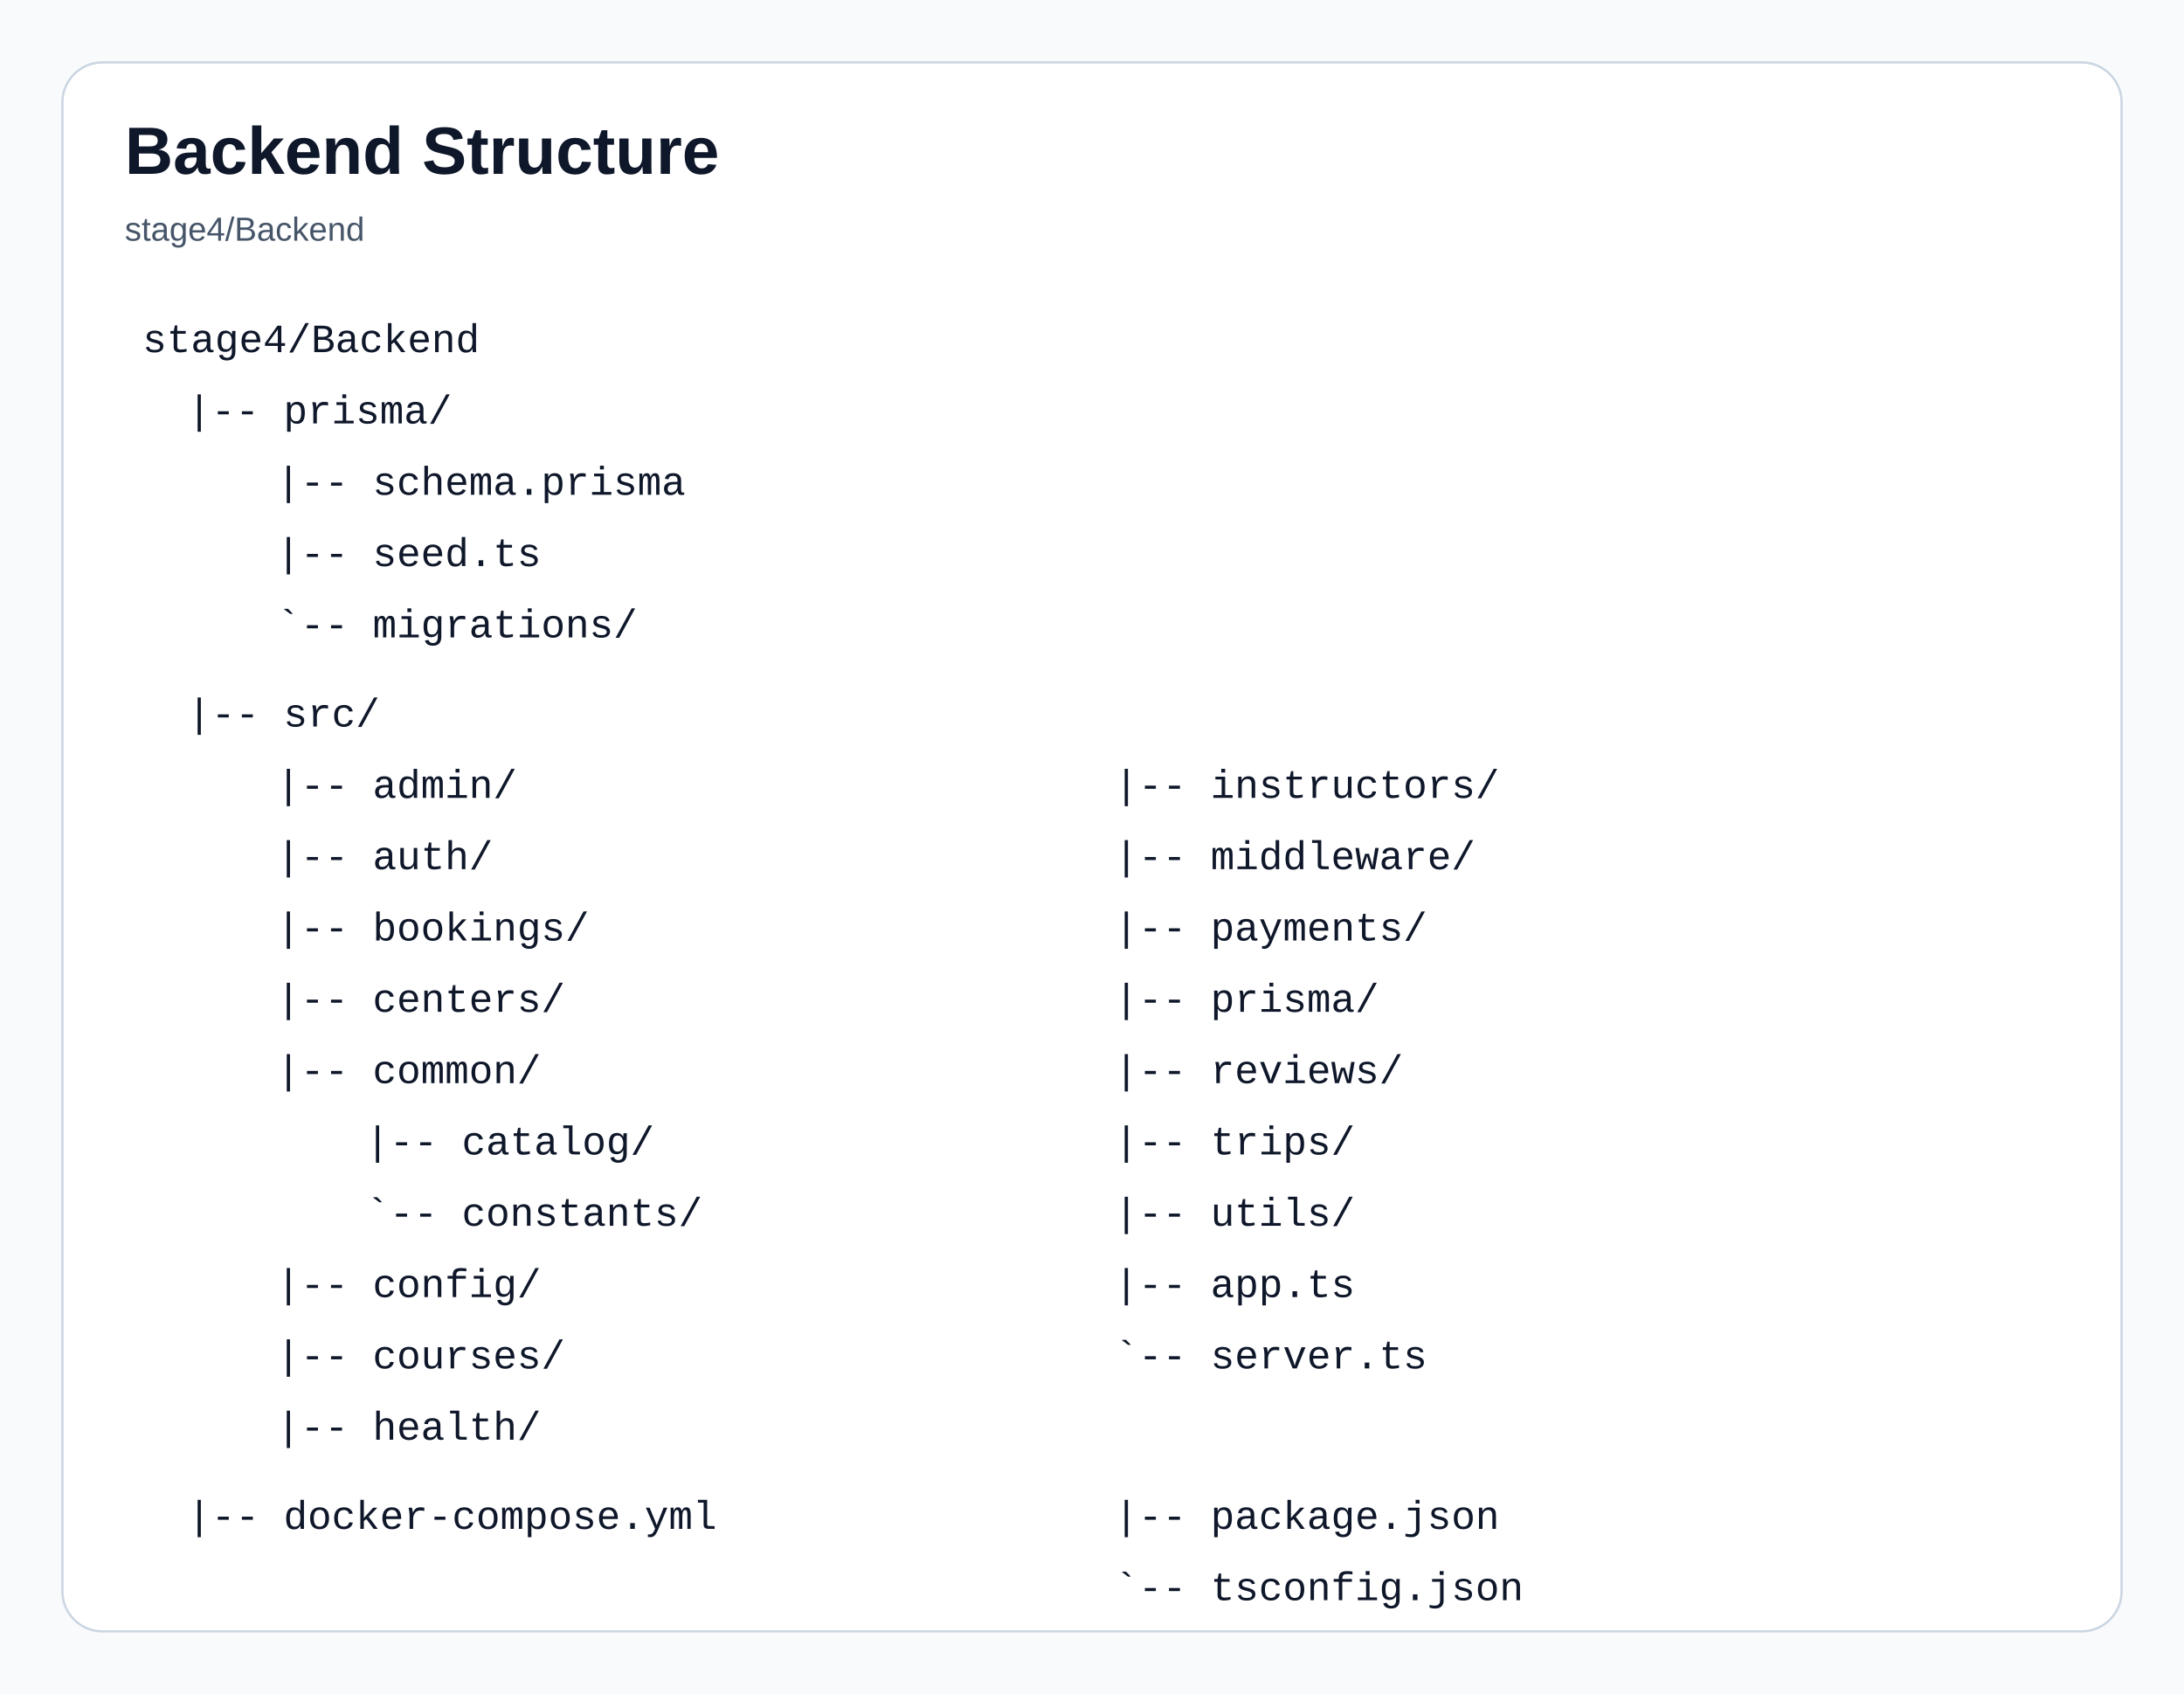
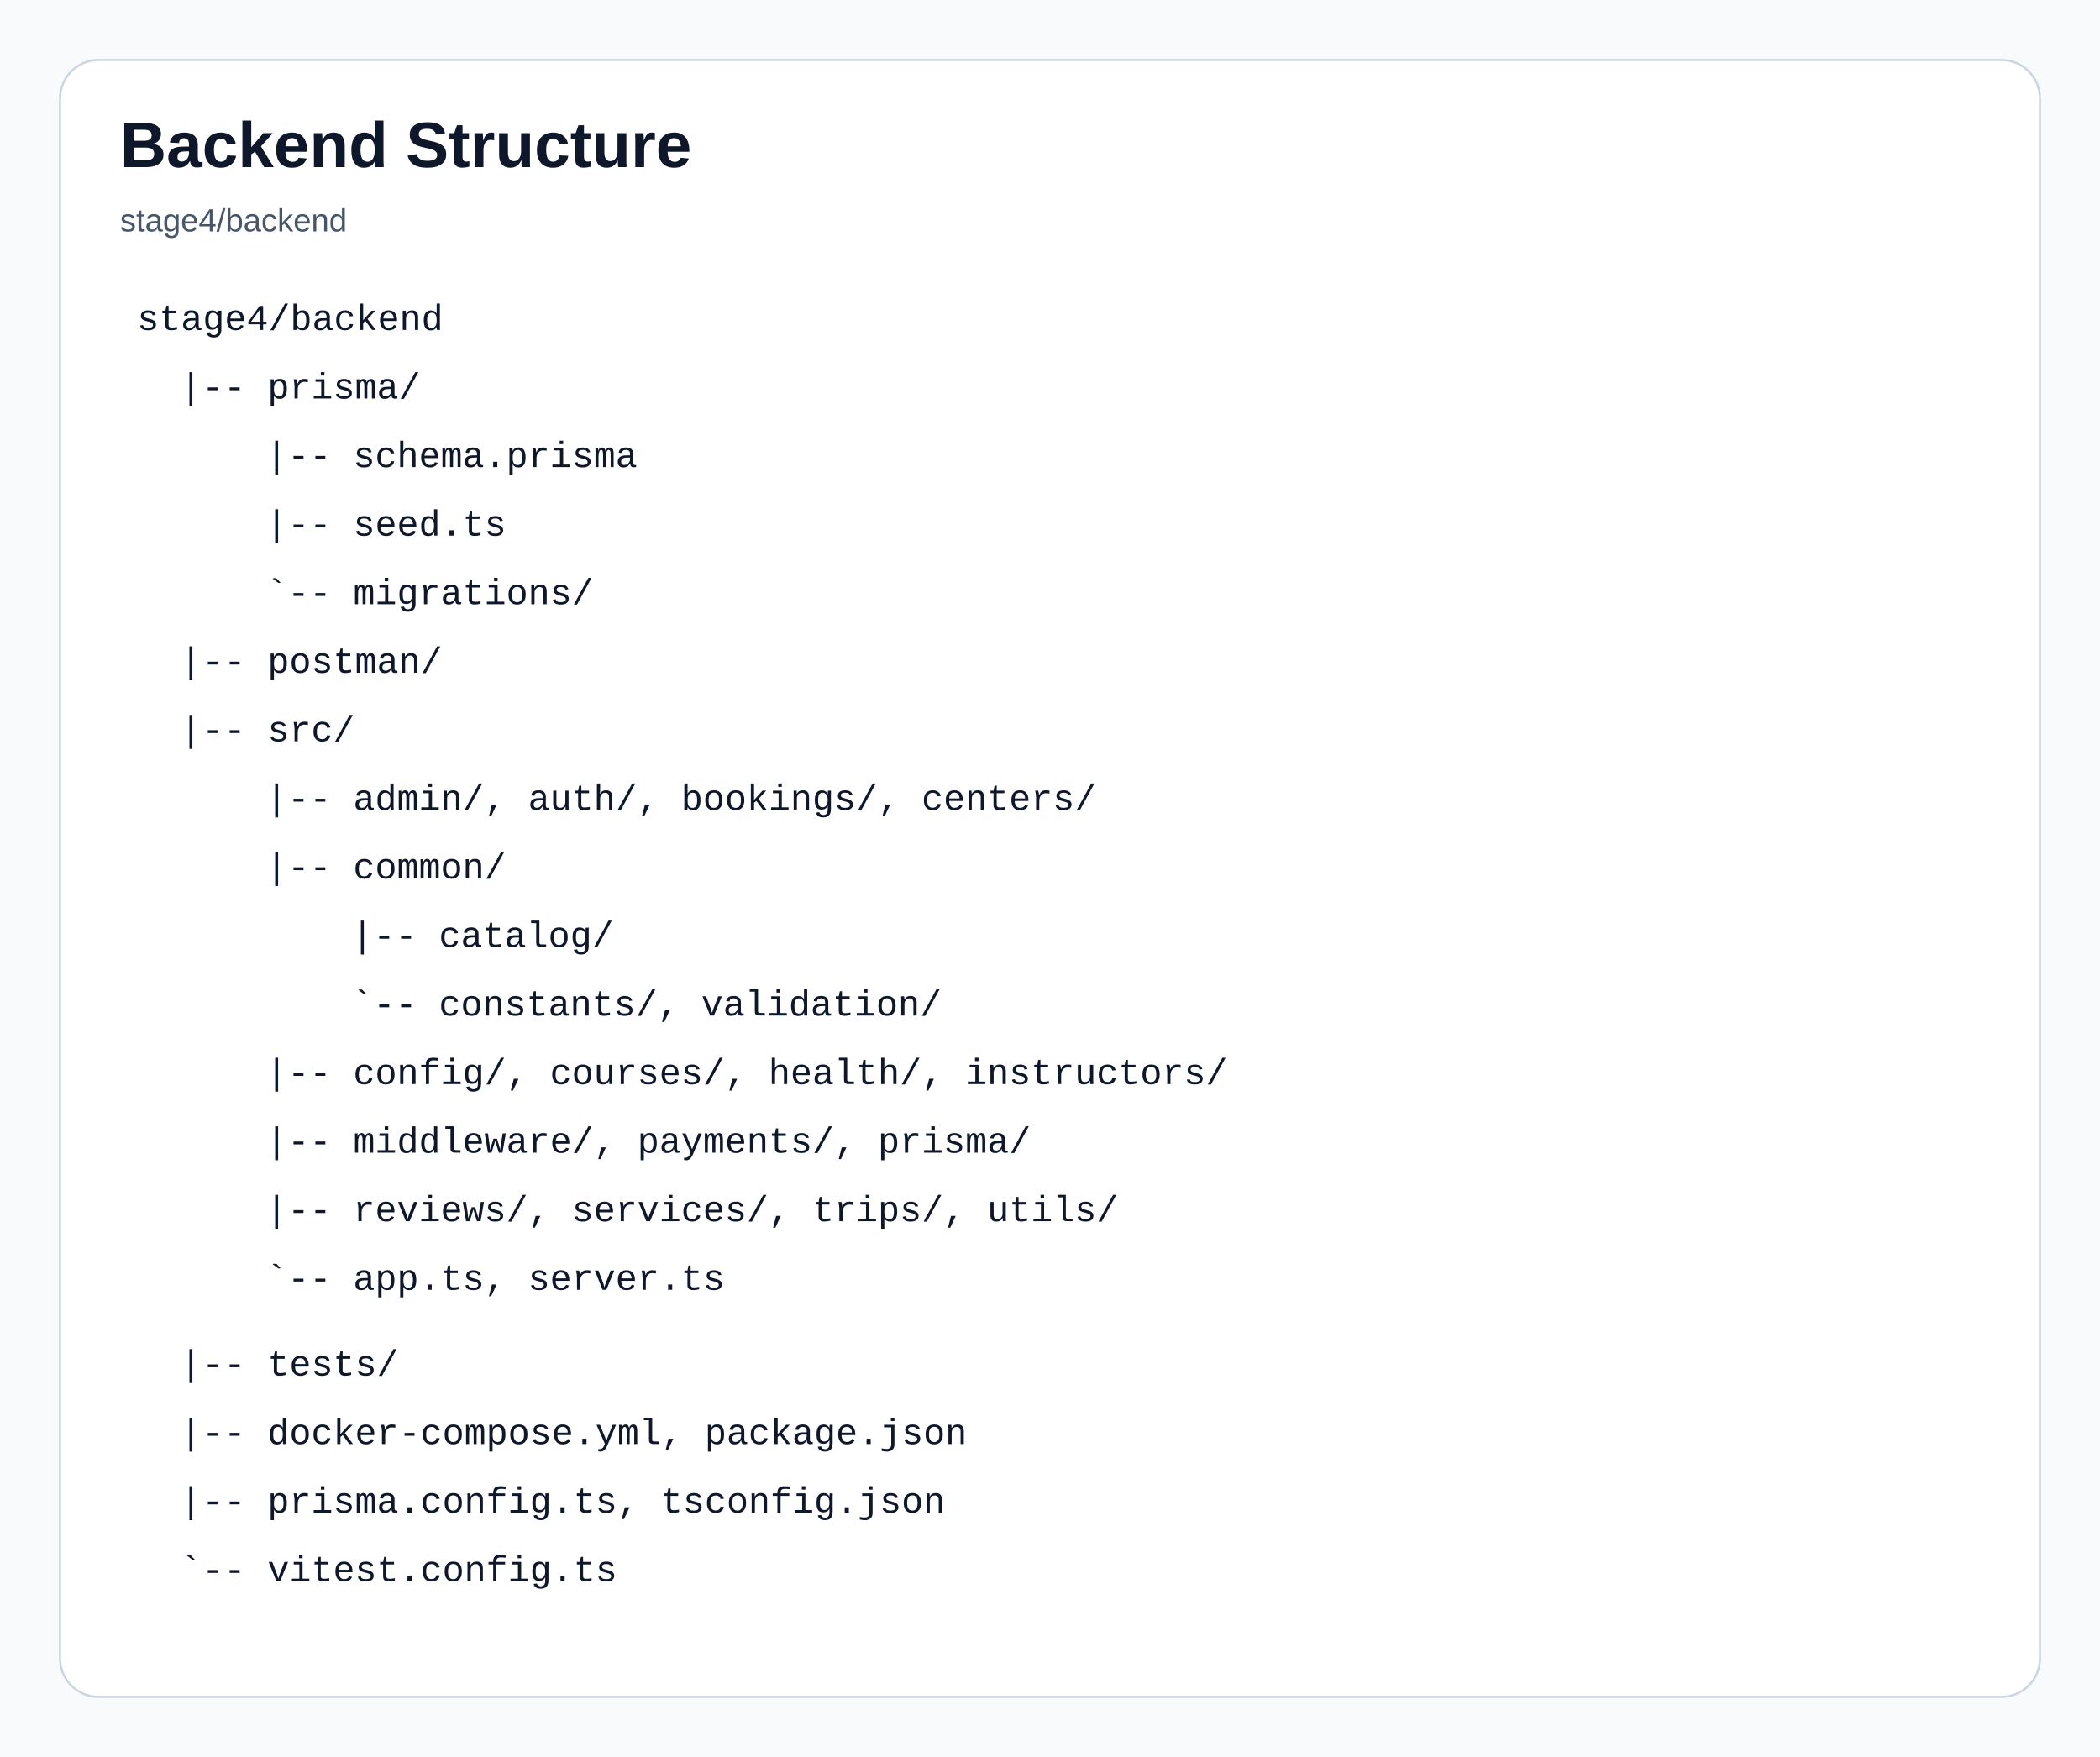
- <svg xmlns="http://www.w3.org/2000/svg" width="980" height="760" viewBox="0 0 980 760" role="img" aria-labelledby="title desc">
-   <rect width="980" height="760" fill="#f8fafc" />
-   <rect x="28" y="28" width="924" height="704" rx="18" fill="#ffffff" stroke="#cbd5e1" />
+ <svg xmlns="http://www.w3.org/2000/svg" width="980" height="820" viewBox="0 0 980 820" role="img" aria-labelledby="title desc">
+   <rect width="980" height="820" fill="#f8fafc" />
+   <rect x="28" y="28" width="924" height="764" rx="18" fill="#ffffff" stroke="#cbd5e1" />
  <text x="56" y="78" font-family="Segoe UI, Arial, sans-serif" font-size="30" font-weight="700" fill="#0f172a">Backend Structure</text>
-   <text x="56" y="108" font-family="Segoe UI, Arial, sans-serif" font-size="15" fill="#475569">stage4/Backend</text>
-   <g font-family="Consolas, 'Courier New', monospace" font-size="18" fill="#0f172a">
-     <text x="64" y="158">stage4/Backend</text>
-     <text x="84" y="190">|-- prisma/</text>
-     <text x="124" y="222">|-- schema.prisma</text>
-     <text x="124" y="254">|-- seed.ts</text>
-     <text x="124" y="286">`-- migrations/</text>
-     <text x="84" y="326">|-- src/</text>
-     <text x="124" y="358">|-- admin/</text>
-     <text x="124" y="390">|-- auth/</text>
-     <text x="124" y="422">|-- bookings/</text>
-     <text x="124" y="454">|-- centers/</text>
-     <text x="124" y="486">|-- common/</text>
-     <text x="164" y="518">|-- catalog/</text>
-     <text x="164" y="550">`-- constants/</text>
-     <text x="124" y="582">|-- config/</text>
-     <text x="124" y="614">|-- courses/</text>
-     <text x="124" y="646">|-- health/</text>
-     <text x="500" y="358">|-- instructors/</text>
-     <text x="500" y="390">|-- middleware/</text>
-     <text x="500" y="422">|-- payments/</text>
-     <text x="500" y="454">|-- prisma/</text>
-     <text x="500" y="486">|-- reviews/</text>
-     <text x="500" y="518">|-- trips/</text>
-     <text x="500" y="550">|-- utils/</text>
-     <text x="500" y="582">|-- app.ts</text>
-     <text x="500" y="614">`-- server.ts</text>
-     <text x="84" y="686">|-- docker-compose.yml</text>
-     <text x="500" y="686">|-- package.json</text>
-     <text x="500" y="718">`-- tsconfig.json</text>
+   <text x="56" y="108" font-family="Segoe UI, Arial, sans-serif" font-size="15" fill="#475569">stage4/backend</text>
+   <g font-family="Consolas, 'Courier New', monospace" font-size="17" fill="#0f172a">
+     <text x="64" y="154">stage4/backend</text>
+     <text x="84" y="186">|-- prisma/</text>
+     <text x="124" y="218">|-- schema.prisma</text>
+     <text x="124" y="250">|-- seed.ts</text>
+     <text x="124" y="282">`-- migrations/</text>
+     <text x="84" y="314">|-- postman/</text>
+     <text x="84" y="346">|-- src/</text>
+     <text x="124" y="378">|-- admin/, auth/, bookings/, centers/</text>
+     <text x="124" y="410">|-- common/</text>
+     <text x="164" y="442">|-- catalog/</text>
+     <text x="164" y="474">`-- constants/, validation/</text>
+     <text x="124" y="506">|-- config/, courses/, health/, instructors/</text>
+     <text x="124" y="538">|-- middleware/, payments/, prisma/</text>
+     <text x="124" y="570">|-- reviews/, services/, trips/, utils/</text>
+     <text x="124" y="602">`-- app.ts, server.ts</text>
+     <text x="84" y="642">|-- tests/</text>
+     <text x="84" y="674">|-- docker-compose.yml, package.json</text>
+     <text x="84" y="706">|-- prisma.config.ts, tsconfig.json</text>
+     <text x="84" y="738">`-- vitest.config.ts</text>
  </g>
</svg>
